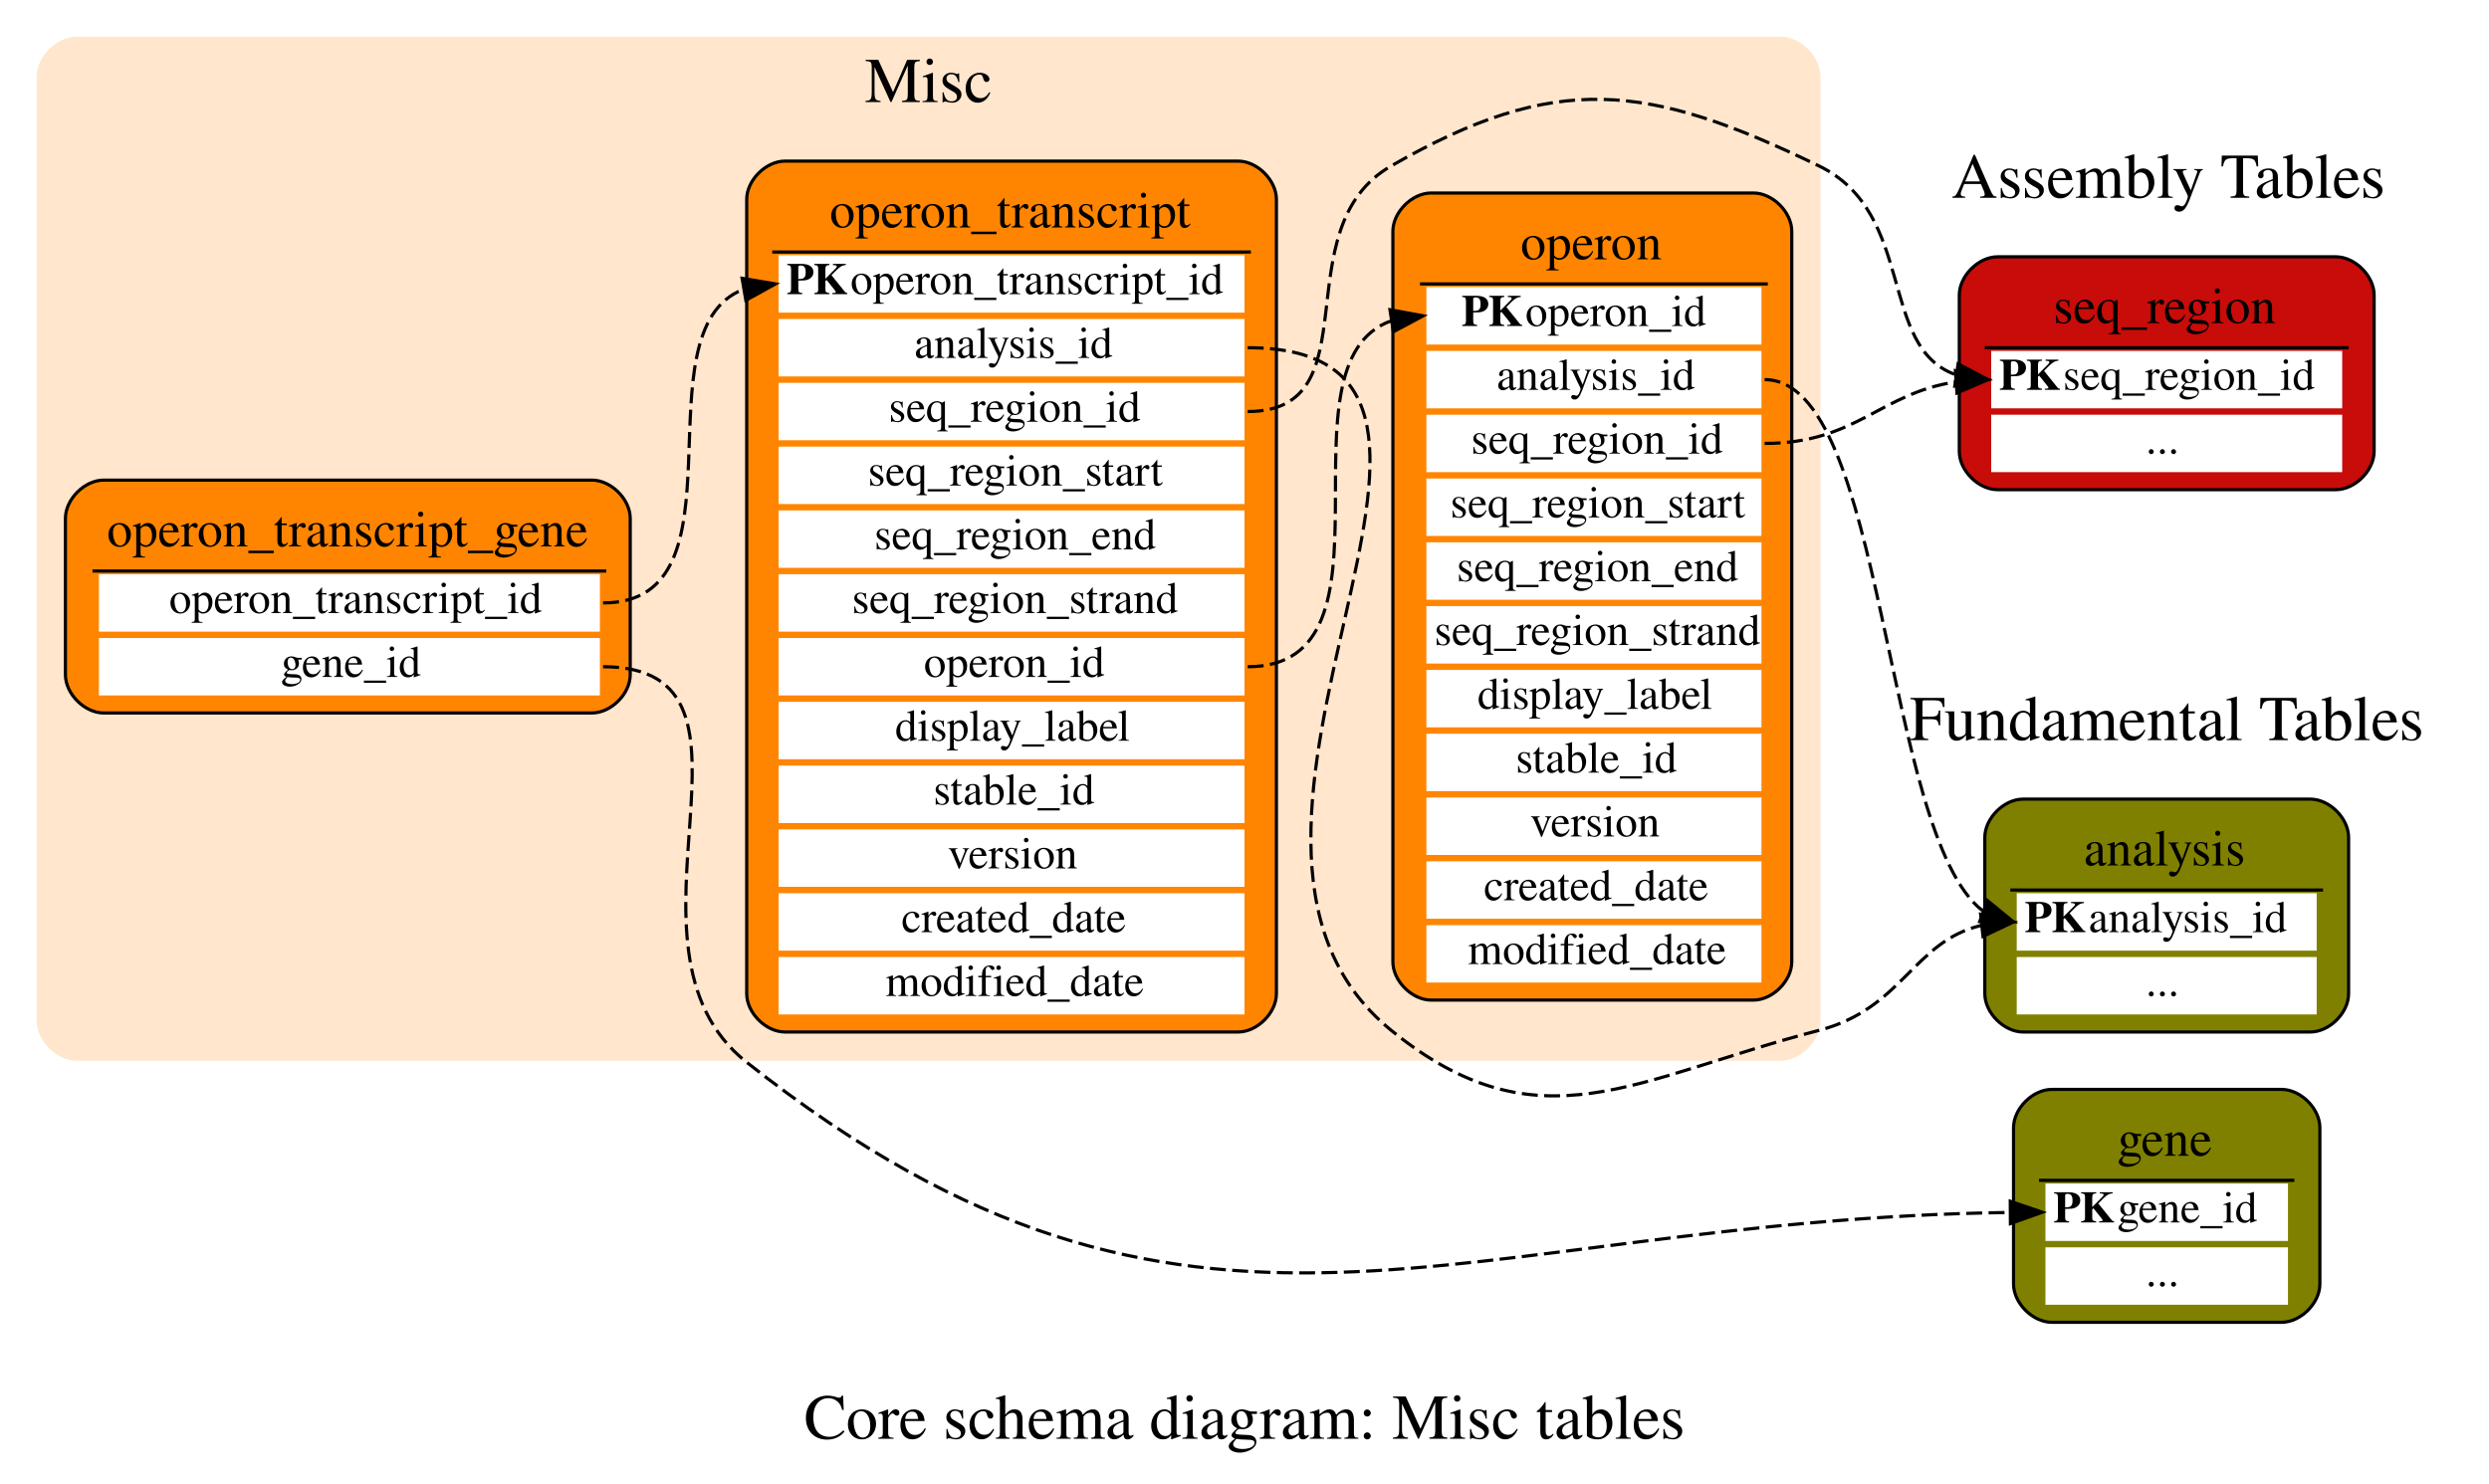
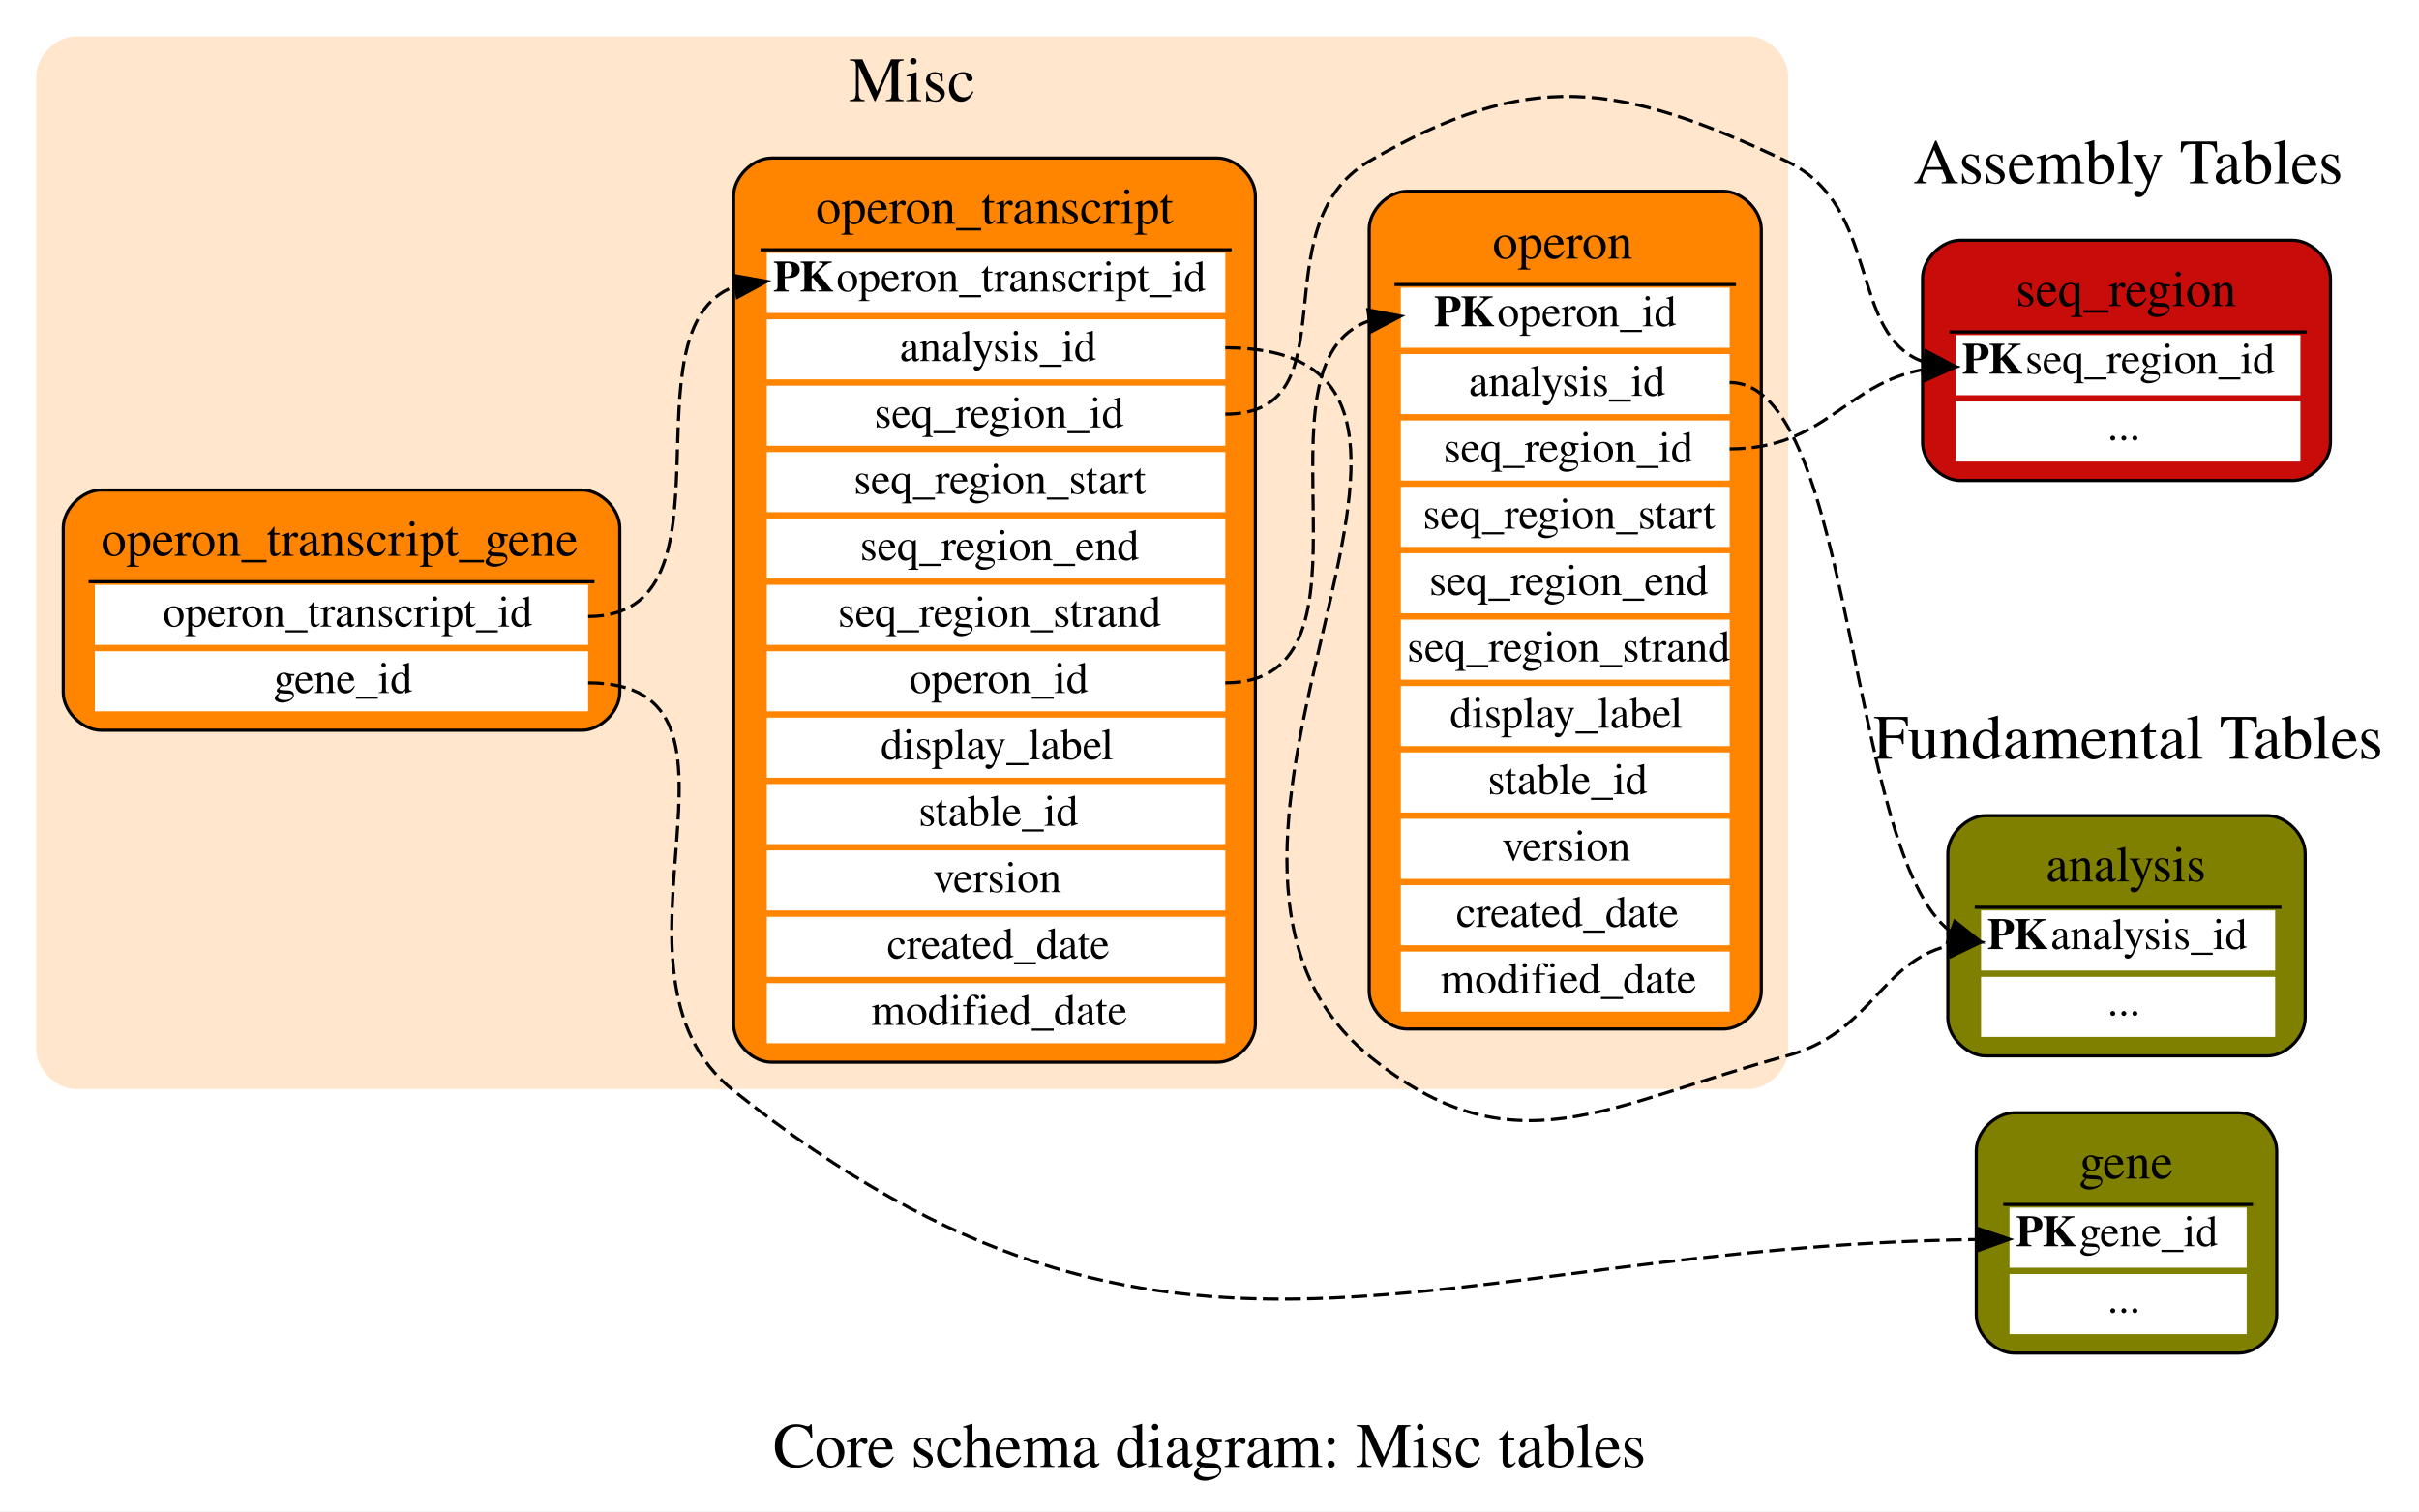
- <svg xmlns="http://www.w3.org/2000/svg" width="780pt" height="465pt" viewBox="0.00 0.00 780.00 465.00">
-   <g id="graph0" class="graph" transform="scale(1 1) rotate(0) translate(4 461)">
-     <polygon fill="white" stroke="white" points="-4,5 -4,-461 777,-461 777,5 -4,5" />
-     <text text-anchor="middle" x="386" y="-10" font-family="Times,serif" font-size="20.00">Core schema diagram: Misc tables</text>
+ <svg xmlns="http://www.w3.org/2000/svg" width="765pt" height="478pt" viewBox="0.00 0.00 765.00 478.00">
+   <g id="graph0" class="graph" transform="scale(1 1) rotate(0) translate(4 474)">
+     <polygon fill="#ffffff" stroke="transparent" points="-4,4 -4,-474 761,-474 761,4 -4,4" />
+     <text text-anchor="middle" x="378.5" y="-10" font-family="Times,serif" font-size="20.00" fill="#000000">Core schema diagram: Misc tables</text>
    <g id="clust1" class="cluster">
-       <polygon fill="white" stroke="white" points="599,-299 599,-419 752,-419 752,-299 599,-299" />
-       <text text-anchor="middle" x="675.5" y="-399" font-family="Times,serif" font-size="20.00">Assembly Tables</text>
+       <polygon fill="#ffffff" stroke="#ffffff" points="593,-314 593,-436 745,-436 745,-314 593,-314" />
+       <text text-anchor="middle" x="669" y="-416" font-family="Times,serif" font-size="20.00" fill="#000000">Assembly Tables</text>
    </g>
    <g id="clust3" class="cluster">
-       <path fill="#ffe6cc" stroke="#ffe6cc" d="M20,-129C20,-129 554,-129 554,-129 560,-129 566,-135 566,-141 566,-141 566,-437 566,-437 566,-443 560,-449 554,-449 554,-449 20,-449 20,-449 14,-449 8,-443 8,-437 8,-437 8,-141 8,-141 8,-135 14,-129 20,-129" />
-       <text text-anchor="middle" x="287" y="-429" font-family="Times,serif" font-size="20.00">Misc</text>
+       <path fill="#ffe6cc" stroke="#ffe6cc" d="M20,-130C20,-130 549,-130 549,-130 555,-130 561,-136 561,-142 561,-142 561,-450 561,-450 561,-456 555,-462 549,-462 549,-462 20,-462 20,-462 14,-462 8,-456 8,-450 8,-450 8,-142 8,-142 8,-136 14,-130 20,-130" />
+       <text text-anchor="middle" x="284.5" y="-442" font-family="Times,serif" font-size="20.00" fill="#000000">Misc</text>
    </g>
    <g id="clust2" class="cluster">
-       <polygon fill="white" stroke="white" points="586,-38 586,-249 764,-249 764,-38 586,-38" />
-       <text text-anchor="middle" x="675" y="-229" font-family="Times,serif" font-size="20.00">Fundamental Tables</text>
+       <polygon fill="#ffffff" stroke="#ffffff" points="581,-38 581,-254 757,-254 757,-38 581,-38" />
+       <text text-anchor="middle" x="669" y="-234" font-family="Times,serif" font-size="20.00" fill="#000000">Fundamental Tables</text>
    </g>
    <g id="node1" class="node">
-       <path fill="#ff8500" stroke="black" d="M545.5,-400.5C545.5,-400.5 444.5,-400.5 444.5,-400.5 438.5,-400.5 432.5,-394.5 432.5,-388.5 432.5,-388.5 432.5,-159.5 432.5,-159.5 432.5,-153.5 438.5,-147.5 444.5,-147.5 444.5,-147.5 545.5,-147.5 545.5,-147.5 551.5,-147.5 557.5,-153.5 557.5,-159.5 557.5,-159.5 557.5,-388.5 557.5,-388.5 557.5,-394.5 551.5,-400.5 545.5,-400.5" />
-       <text text-anchor="start" x="472.5" y="-379.7" font-family="Times,serif" font-size="16.00">operon</text>
-       <polygon fill="white" stroke="none" points="443,-353 443,-371 548,-371 548,-353 443,-353" />
-       <text text-anchor="start" x="454" y="-358.8" font-family="Times,serif" font-weight="bold" font-size="14.00">PK</text>
-       <text text-anchor="start" x="474" y="-358.8" font-family="Times,serif" font-size="14.00">  operon_id</text>
-       <polygon fill="white" stroke="none" points="443,-333 443,-351 548,-351 548,-333 443,-333" />
-       <text text-anchor="start" x="465" y="-338.8" font-family="Times,serif" font-size="14.00">analysis_id</text>
-       <polygon fill="white" stroke="none" points="443,-313 443,-331 548,-331 548,-313 443,-313" />
-       <text text-anchor="start" x="457" y="-318.8" font-family="Times,serif" font-size="14.00">seq_region_id</text>
-       <polygon fill="white" stroke="none" points="443,-293 443,-311 548,-311 548,-293 443,-293" />
-       <text text-anchor="start" x="450.5" y="-298.8" font-family="Times,serif" font-size="14.00">seq_region_start</text>
-       <polygon fill="white" stroke="none" points="443,-273 443,-291 548,-291 548,-273 443,-273" />
-       <text text-anchor="start" x="452.5" y="-278.8" font-family="Times,serif" font-size="14.00">seq_region_end</text>
-       <polygon fill="white" stroke="none" points="443,-253 443,-271 548,-271 548,-253 443,-253" />
-       <text text-anchor="start" x="445.5" y="-258.8" font-family="Times,serif" font-size="14.00">seq_region_strand</text>
-       <polygon fill="white" stroke="none" points="443,-233 443,-251 548,-251 548,-233 443,-233" />
-       <text text-anchor="start" x="459" y="-238.8" font-family="Times,serif" font-size="14.00">display_label</text>
-       <polygon fill="white" stroke="none" points="443,-213 443,-231 548,-231 548,-213 443,-213" />
-       <text text-anchor="start" x="471" y="-218.8" font-family="Times,serif" font-size="14.00">stable_id</text>
-       <polygon fill="white" stroke="none" points="443,-193 443,-211 548,-211 548,-193 443,-193" />
-       <text text-anchor="start" x="475.5" y="-198.8" font-family="Times,serif" font-size="14.00">version</text>
-       <polygon fill="white" stroke="none" points="443,-173 443,-191 548,-191 548,-173 443,-173" />
-       <text text-anchor="start" x="461" y="-178.8" font-family="Times,serif" font-size="14.00">created_date</text>
-       <polygon fill="white" stroke="none" points="443,-153 443,-171 548,-171 548,-153 443,-153" />
-       <text text-anchor="start" x="456" y="-158.8" font-family="Times,serif" font-size="14.00">modified_date</text>
-       <polygon fill="black" stroke="black" points="441,-372 441,-372 550,-372 550,-372 441,-372" />
+       <path fill="#ff8500" stroke="#000000" d="M541,-413.5C541,-413.5 441,-413.5 441,-413.5 435,-413.5 429,-407.5 429,-401.5 429,-401.5 429,-160.5 429,-160.5 429,-154.5 435,-148.5 441,-148.5 441,-148.5 541,-148.5 541,-148.5 547,-148.5 553,-154.5 553,-160.5 553,-160.5 553,-401.5 553,-401.5 553,-407.5 547,-413.5 541,-413.5" />
+       <text text-anchor="start" x="468" y="-392.2" font-family="Times,serif" font-size="16.00" fill="#000000">operon</text>
+       <polygon fill="#ffffff" stroke="transparent" points="439,-364 439,-383 543,-383 543,-364 439,-364" />
+       <text text-anchor="start" x="449.5" y="-370.8" font-family="Times,serif" font-weight="bold" font-size="14.00" fill="#000000">PK</text>
+       <text text-anchor="start" x="469.5" y="-370.8" font-family="Times,serif" font-size="14.00" fill="#000000">  operon_id</text>
+       <polygon fill="#ffffff" stroke="transparent" points="439,-343 439,-362 543,-362 543,-343 439,-343" />
+       <text text-anchor="start" x="460.5" y="-348.8" font-family="Times,serif" font-size="14.00" fill="#000000">analysis_id</text>
+       <polygon fill="#ffffff" stroke="transparent" points="439,-322 439,-341 543,-341 543,-322 439,-322" />
+       <text text-anchor="start" x="452.5" y="-327.8" font-family="Times,serif" font-size="14.00" fill="#000000">seq_region_id</text>
+       <polygon fill="#ffffff" stroke="transparent" points="439,-301 439,-320 543,-320 543,-301 439,-301" />
+       <text text-anchor="start" x="446" y="-306.8" font-family="Times,serif" font-size="14.00" fill="#000000">seq_region_start</text>
+       <polygon fill="#ffffff" stroke="transparent" points="439,-280 439,-299 543,-299 543,-280 439,-280" />
+       <text text-anchor="start" x="448" y="-285.8" font-family="Times,serif" font-size="14.00" fill="#000000">seq_region_end</text>
+       <polygon fill="#ffffff" stroke="transparent" points="439,-259 439,-278 543,-278 543,-259 439,-259" />
+       <text text-anchor="start" x="441" y="-264.8" font-family="Times,serif" font-size="14.00" fill="#000000">seq_region_strand</text>
+       <polygon fill="#ffffff" stroke="transparent" points="439,-238 439,-257 543,-257 543,-238 439,-238" />
+       <text text-anchor="start" x="454.5" y="-243.8" font-family="Times,serif" font-size="14.00" fill="#000000">display_label</text>
+       <polygon fill="#ffffff" stroke="transparent" points="439,-217 439,-236 543,-236 543,-217 439,-217" />
+       <text text-anchor="start" x="466.5" y="-222.8" font-family="Times,serif" font-size="14.00" fill="#000000">stable_id</text>
+       <polygon fill="#ffffff" stroke="transparent" points="439,-196 439,-215 543,-215 543,-196 439,-196" />
+       <text text-anchor="start" x="471" y="-201.8" font-family="Times,serif" font-size="14.00" fill="#000000">version</text>
+       <polygon fill="#ffffff" stroke="transparent" points="439,-175 439,-194 543,-194 543,-175 439,-175" />
+       <text text-anchor="start" x="456.5" y="-180.8" font-family="Times,serif" font-size="14.00" fill="#000000">created_date</text>
+       <polygon fill="#ffffff" stroke="transparent" points="439,-154 439,-173 543,-173 543,-154 439,-154" />
+       <text text-anchor="start" x="451.5" y="-159.8" font-family="Times,serif" font-size="14.00" fill="#000000">modified_date</text>
+       <polygon fill="#000000" stroke="#000000" points="437,-384 437,-384 545,-384 545,-384 437,-384" />
    </g>
    <g id="node4" class="node">
-       <path fill="#808000" stroke="black" d="M720,-210.5C720,-210.5 630,-210.5 630,-210.5 624,-210.5 618,-204.5 618,-198.5 618,-198.5 618,-149.5 618,-149.5 618,-143.5 624,-137.5 630,-137.5 630,-137.5 720,-137.5 720,-137.5 726,-137.5 732,-143.5 732,-149.5 732,-149.5 732,-198.5 732,-198.5 732,-204.5 726,-210.5 720,-210.5" />
-       <text text-anchor="start" x="649" y="-189.7" font-family="Times,serif" font-size="16.00">analysis</text>
-       <polygon fill="white" stroke="none" points="628,-163 628,-181 722,-181 722,-163 628,-163" />
-       <text text-anchor="start" x="630.5" y="-168.8" font-family="Times,serif" font-weight="bold" font-size="14.00">PK</text>
-       <text text-anchor="start" x="650.5" y="-168.8" font-family="Times,serif" font-size="14.00">  analysis_id</text>
-       <polygon fill="white" stroke="none" points="628,-143 628,-161 722,-161 722,-143 628,-143" />
-       <text text-anchor="start" x="669" y="-148.8" font-family="Times,serif" font-style="italic" font-size="14.00">...</text>
-       <polygon fill="black" stroke="black" points="626,-182 626,-182 724,-182 724,-182 626,-182" />
+       <path fill="#808000" stroke="#000000" d="M713,-216C713,-216 624,-216 624,-216 618,-216 612,-210 612,-204 612,-204 612,-152 612,-152 612,-146 618,-140 624,-140 624,-140 713,-140 713,-140 719,-140 725,-146 725,-152 725,-152 725,-204 725,-204 725,-210 719,-216 713,-216" />
+       <text text-anchor="start" x="643" y="-195.2" font-family="Times,serif" font-size="16.00" fill="#000000">analysis</text>
+       <polygon fill="#ffffff" stroke="transparent" points="622.5,-167 622.5,-186 715.5,-186 715.5,-167 622.5,-167" />
+       <text text-anchor="start" x="624.5" y="-173.8" font-family="Times,serif" font-weight="bold" font-size="14.00" fill="#000000">PK</text>
+       <text text-anchor="start" x="644.5" y="-173.8" font-family="Times,serif" font-size="14.00" fill="#000000">  analysis_id</text>
+       <polygon fill="#ffffff" stroke="transparent" points="622.5,-146 622.5,-165 715.5,-165 715.5,-146 622.5,-146" />
+       <text text-anchor="start" x="663" y="-152.8" font-family="Times,serif" font-style="italic" font-size="14.00" fill="#000000">...</text>
+       <polygon fill="#000000" stroke="#000000" points="620.5,-187 620.5,-187 717.5,-187 717.5,-187 620.5,-187" />
    </g>
    <g id="edge1" class="edge">
-       <path fill="none" stroke="black" stroke-dasharray="5,2" d="M549,-342C586.993,-342 585.972,-199.963 617.259,-175.551" />
-       <polygon fill="black" stroke="black" points="618.803,-178.713 627,-172 616.406,-172.137 618.803,-178.713" />
+       <path fill="none" stroke="#000000" stroke-dasharray="5,2" d="M543,-353C582.582,-353 580.151,-203.848 612.84,-179.378" />
+       <polygon fill="#000000" stroke="#000000" points="614.216,-182.605 622.5,-176 611.905,-175.997 614.216,-182.605" />
    </g>
    <g id="node6" class="node">
-       <path fill="#c70c09" stroke="black" d="M728,-380.5C728,-380.5 622,-380.5 622,-380.5 616,-380.5 610,-374.5 610,-368.5 610,-368.5 610,-319.5 610,-319.5 610,-313.5 616,-307.5 622,-307.5 622,-307.5 728,-307.5 728,-307.5 734,-307.5 740,-313.5 740,-319.5 740,-319.5 740,-368.5 740,-368.5 740,-374.5 734,-380.5 728,-380.5" />
-       <text text-anchor="start" x="639.5" y="-359.7" font-family="Times,serif" font-size="16.00">seq_region</text>
-       <polygon fill="white" stroke="none" points="620,-333 620,-351 730,-351 730,-333 620,-333" />
-       <text text-anchor="start" x="622.5" y="-338.8" font-family="Times,serif" font-weight="bold" font-size="14.00">PK</text>
-       <text text-anchor="start" x="642.5" y="-338.8" font-family="Times,serif" font-size="14.00">  seq_region_id</text>
-       <polygon fill="white" stroke="none" points="620,-313 620,-331 730,-331 730,-313 620,-313" />
-       <text text-anchor="start" x="669" y="-318.8" font-family="Times,serif" font-style="italic" font-size="14.00">...</text>
-       <polygon fill="black" stroke="black" points="618,-352 618,-352 732,-352 732,-352 618,-352" />
+       <path fill="#c70c09" stroke="#000000" d="M721,-398C721,-398 616,-398 616,-398 610,-398 604,-392 604,-386 604,-386 604,-334 604,-334 604,-328 610,-322 616,-322 616,-322 721,-322 721,-322 727,-322 733,-328 733,-334 733,-334 733,-386 733,-386 733,-392 727,-398 721,-398" />
+       <text text-anchor="start" x="633.5" y="-377.2" font-family="Times,serif" font-size="16.00" fill="#000000">seq_region</text>
+       <polygon fill="#ffffff" stroke="transparent" points="614.5,-349 614.5,-368 723.5,-368 723.5,-349 614.5,-349" />
+       <text text-anchor="start" x="616.5" y="-355.8" font-family="Times,serif" font-weight="bold" font-size="14.00" fill="#000000">PK</text>
+       <text text-anchor="start" x="636.5" y="-355.8" font-family="Times,serif" font-size="14.00" fill="#000000">  seq_region_id</text>
+       <polygon fill="#ffffff" stroke="transparent" points="614.5,-328 614.5,-347 723.5,-347 723.5,-328 614.5,-328" />
+       <text text-anchor="start" x="663" y="-334.8" font-family="Times,serif" font-style="italic" font-size="14.00" fill="#000000">...</text>
+       <polygon fill="#000000" stroke="#000000" points="612.5,-369 612.5,-369 725.5,-369 725.5,-369 612.5,-369" />
    </g>
    <g id="edge2" class="edge">
-       <path fill="none" stroke="black" stroke-dasharray="5,2" d="M549,-322C577.691,-322 585.099,-337.725 608.967,-341.288" />
-       <polygon fill="black" stroke="black" points="608.777,-344.783 619,-342 609.273,-337.801 608.777,-344.783" />
+       <path fill="none" stroke="#000000" stroke-dasharray="5,2" d="M543,-332C573.115,-332 579.481,-352.623 604.401,-357.135" />
+       <polygon fill="#000000" stroke="#000000" points="604.238,-360.634 614.5,-358 604.835,-353.659 604.238,-360.634" />
    </g>
    <g id="node2" class="node">
-       <path fill="#ff8500" stroke="black" d="M384,-410.5C384,-410.5 242,-410.5 242,-410.5 236,-410.5 230,-404.5 230,-398.5 230,-398.5 230,-149.5 230,-149.5 230,-143.5 236,-137.5 242,-137.5 242,-137.5 384,-137.5 384,-137.5 390,-137.5 396,-143.5 396,-149.5 396,-149.5 396,-398.5 396,-398.5 396,-404.5 390,-410.5 384,-410.5" />
-       <text text-anchor="start" x="256" y="-389.7" font-family="Times,serif" font-size="16.00">operon_transcript</text>
-       <polygon fill="white" stroke="none" points="240,-363 240,-381 386,-381 386,-363 240,-363" />
-       <text text-anchor="start" x="242.5" y="-368.8" font-family="Times,serif" font-weight="bold" font-size="14.00">PK</text>
-       <text text-anchor="start" x="262.5" y="-368.8" font-family="Times,serif" font-size="14.00">  operon_transcript_id</text>
-       <polygon fill="white" stroke="none" points="240,-343 240,-361 386,-361 386,-343 240,-343" />
-       <text text-anchor="start" x="282.5" y="-348.8" font-family="Times,serif" font-size="14.00">analysis_id</text>
-       <polygon fill="white" stroke="none" points="240,-323 240,-341 386,-341 386,-323 240,-323" />
-       <text text-anchor="start" x="274.5" y="-328.8" font-family="Times,serif" font-size="14.00">seq_region_id</text>
-       <polygon fill="white" stroke="none" points="240,-303 240,-321 386,-321 386,-303 240,-303" />
-       <text text-anchor="start" x="268" y="-308.8" font-family="Times,serif" font-size="14.00">seq_region_start</text>
-       <polygon fill="white" stroke="none" points="240,-283 240,-301 386,-301 386,-283 240,-283" />
-       <text text-anchor="start" x="270" y="-288.8" font-family="Times,serif" font-size="14.00">seq_region_end</text>
-       <polygon fill="white" stroke="none" points="240,-263 240,-281 386,-281 386,-263 240,-263" />
-       <text text-anchor="start" x="263" y="-268.8" font-family="Times,serif" font-size="14.00">seq_region_strand</text>
-       <polygon fill="white" stroke="none" points="240,-243 240,-261 386,-261 386,-243 240,-243" />
-       <text text-anchor="start" x="285.5" y="-248.8" font-family="Times,serif" font-size="14.00">operon_id</text>
-       <polygon fill="white" stroke="none" points="240,-223 240,-241 386,-241 386,-223 240,-223" />
-       <text text-anchor="start" x="276.5" y="-228.8" font-family="Times,serif" font-size="14.00">display_label</text>
-       <polygon fill="white" stroke="none" points="240,-203 240,-221 386,-221 386,-203 240,-203" />
-       <text text-anchor="start" x="288.5" y="-208.8" font-family="Times,serif" font-size="14.00">stable_id</text>
-       <polygon fill="white" stroke="none" points="240,-183 240,-201 386,-201 386,-183 240,-183" />
-       <text text-anchor="start" x="293" y="-188.8" font-family="Times,serif" font-size="14.00">version</text>
-       <polygon fill="white" stroke="none" points="240,-163 240,-181 386,-181 386,-163 240,-163" />
-       <text text-anchor="start" x="278.5" y="-168.8" font-family="Times,serif" font-size="14.00">created_date</text>
-       <polygon fill="white" stroke="none" points="240,-143 240,-161 386,-161 386,-143 240,-143" />
-       <text text-anchor="start" x="273.5" y="-148.8" font-family="Times,serif" font-size="14.00">modified_date</text>
-       <polygon fill="black" stroke="black" points="238,-382 238,-382 388,-382 388,-382 238,-382" />
+       <path fill="#ff8500" stroke="#000000" d="M381,-424C381,-424 240,-424 240,-424 234,-424 228,-418 228,-412 228,-412 228,-150 228,-150 228,-144 234,-138 240,-138 240,-138 381,-138 381,-138 387,-138 393,-144 393,-150 393,-150 393,-412 393,-412 393,-418 387,-424 381,-424" />
+       <text text-anchor="start" x="254" y="-403.2" font-family="Times,serif" font-size="16.00" fill="#000000">operon_transcript</text>
+       <polygon fill="#ffffff" stroke="transparent" points="238.5,-375 238.5,-394 383.5,-394 383.5,-375 238.5,-375" />
+       <text text-anchor="start" x="240.5" y="-381.8" font-family="Times,serif" font-weight="bold" font-size="14.00" fill="#000000">PK</text>
+       <text text-anchor="start" x="260.5" y="-381.8" font-family="Times,serif" font-size="14.00" fill="#000000">  operon_transcript_id</text>
+       <polygon fill="#ffffff" stroke="transparent" points="238.5,-354 238.5,-373 383.5,-373 383.5,-354 238.5,-354" />
+       <text text-anchor="start" x="280.5" y="-359.8" font-family="Times,serif" font-size="14.00" fill="#000000">analysis_id</text>
+       <polygon fill="#ffffff" stroke="transparent" points="238.5,-333 238.5,-352 383.5,-352 383.5,-333 238.5,-333" />
+       <text text-anchor="start" x="272.5" y="-338.8" font-family="Times,serif" font-size="14.00" fill="#000000">seq_region_id</text>
+       <polygon fill="#ffffff" stroke="transparent" points="238.5,-312 238.5,-331 383.5,-331 383.5,-312 238.5,-312" />
+       <text text-anchor="start" x="266" y="-317.8" font-family="Times,serif" font-size="14.00" fill="#000000">seq_region_start</text>
+       <polygon fill="#ffffff" stroke="transparent" points="238.5,-291 238.5,-310 383.5,-310 383.5,-291 238.5,-291" />
+       <text text-anchor="start" x="268" y="-296.8" font-family="Times,serif" font-size="14.00" fill="#000000">seq_region_end</text>
+       <polygon fill="#ffffff" stroke="transparent" points="238.5,-270 238.5,-289 383.5,-289 383.5,-270 238.5,-270" />
+       <text text-anchor="start" x="261" y="-275.8" font-family="Times,serif" font-size="14.00" fill="#000000">seq_region_strand</text>
+       <polygon fill="#ffffff" stroke="transparent" points="238.5,-249 238.5,-268 383.5,-268 383.5,-249 238.5,-249" />
+       <text text-anchor="start" x="283.5" y="-254.8" font-family="Times,serif" font-size="14.00" fill="#000000">operon_id</text>
+       <polygon fill="#ffffff" stroke="transparent" points="238.5,-228 238.5,-247 383.5,-247 383.5,-228 238.5,-228" />
+       <text text-anchor="start" x="274.5" y="-233.8" font-family="Times,serif" font-size="14.00" fill="#000000">display_label</text>
+       <polygon fill="#ffffff" stroke="transparent" points="238.5,-207 238.5,-226 383.5,-226 383.5,-207 238.5,-207" />
+       <text text-anchor="start" x="286.5" y="-212.8" font-family="Times,serif" font-size="14.00" fill="#000000">stable_id</text>
+       <polygon fill="#ffffff" stroke="transparent" points="238.5,-186 238.5,-205 383.5,-205 383.5,-186 238.5,-186" />
+       <text text-anchor="start" x="291" y="-191.8" font-family="Times,serif" font-size="14.00" fill="#000000">version</text>
+       <polygon fill="#ffffff" stroke="transparent" points="238.5,-165 238.5,-184 383.5,-184 383.5,-165 238.5,-165" />
+       <text text-anchor="start" x="276.5" y="-170.8" font-family="Times,serif" font-size="14.00" fill="#000000">created_date</text>
+       <polygon fill="#ffffff" stroke="transparent" points="238.5,-144 238.5,-163 383.5,-163 383.5,-144 238.5,-144" />
+       <text text-anchor="start" x="271.5" y="-149.8" font-family="Times,serif" font-size="14.00" fill="#000000">modified_date</text>
+       <polygon fill="#000000" stroke="#000000" points="236.5,-395 236.5,-395 385.5,-395 385.5,-395 236.5,-395" />
+     </g>
+     <g id="edge4" class="edge">
+       <path fill="none" stroke="#000000" stroke-dasharray="5,2" d="M383.5,-258C436.857,-258 389.146,-359.105 429.08,-372.533" />
+       <polygon fill="#000000" stroke="#000000" points="428.596,-376 439,-374 429.62,-369.075 428.596,-376" />
    </g>
    <g id="edge3" class="edge">
-       <path fill="none" stroke="black" stroke-dasharray="5,2" d="M387,-352C484.191,-352 356.535,-199.247 432,-138 478.243,-100.47 508.359,-123.021 566,-138 592.403,-144.861 595.539,-165.926 616.985,-170.927" />
-       <polygon fill="black" stroke="black" points="616.684,-174.415 627,-172 617.43,-167.454 616.684,-174.415" />
-     </g>
-     <g id="edge4" class="edge">
-       <path fill="none" stroke="black" stroke-dasharray="5,2" d="M387,-252C437.816,-252 394.44,-347.075 432.011,-360.445" />
-       <polygon fill="black" stroke="black" points="431.581,-363.92 442,-362 432.657,-357.003 431.581,-363.92" />
+       <path fill="none" stroke="#000000" stroke-dasharray="5,2" d="M383.5,-364C485.089,-364 350.341,-204.288 429,-140 474.425,-102.874 504.378,-124.646 561,-140 587.866,-147.285 590.548,-169.573 612.307,-174.865" />
+       <polygon fill="#000000" stroke="#000000" points="612.174,-178.371 622.5,-176 612.949,-171.414 612.174,-178.371" />
    </g>
    <g id="edge5" class="edge">
-       <path fill="none" stroke="black" stroke-dasharray="5,2" d="M387,-332C426.638,-332 397.62,-389.272 432,-409 483.655,-438.641 512.393,-434.946 566,-409 596.705,-394.139 584.37,-351.9 609.083,-343.473" />
-       <polygon fill="black" stroke="black" points="609.623,-346.931 619,-342 608.594,-340.007 609.623,-346.931" />
+       <path fill="none" stroke="#000000" stroke-dasharray="5,2" d="M383.5,-343C424.404,-343 393.642,-402.433 429,-423 479.712,-452.498 507.948,-448.045 561,-423 591.266,-408.712 580.255,-367.974 604.377,-359.54" />
+       <polygon fill="#000000" stroke="#000000" points="605.14,-362.964 614.5,-358 604.087,-356.044 605.14,-362.964" />
    </g>
    <g id="node3" class="node">
-       <path fill="#ff8500" stroke="black" d="M181.5,-310.5C181.5,-310.5 28.5,-310.5 28.5,-310.5 22.5,-310.5 16.5,-304.5 16.5,-298.5 16.5,-298.5 16.5,-249.5 16.5,-249.5 16.5,-243.5 22.5,-237.5 28.5,-237.5 28.5,-237.5 181.5,-237.5 181.5,-237.5 187.5,-237.5 193.5,-243.5 193.5,-249.5 193.5,-249.5 193.5,-298.5 193.5,-298.5 193.5,-304.5 187.5,-310.5 181.5,-310.5" />
-       <text text-anchor="start" x="29.5" y="-289.7" font-family="Times,serif" font-size="16.00">operon_transcript_gene</text>
-       <polygon fill="white" stroke="none" points="27,-263 27,-281 184,-281 184,-263 27,-263" />
-       <text text-anchor="start" x="49" y="-268.8" font-family="Times,serif" font-size="14.00">operon_transcript_id</text>
-       <polygon fill="white" stroke="none" points="27,-243 27,-261 184,-261 184,-243 27,-243" />
-       <text text-anchor="start" x="84" y="-248.8" font-family="Times,serif" font-size="14.00">gene_id</text>
-       <polygon fill="black" stroke="black" points="25,-282 25,-282 186,-282 186,-282 25,-282" />
+       <path fill="#ff8500" stroke="#000000" d="M180,-319C180,-319 28,-319 28,-319 22,-319 16,-313 16,-307 16,-307 16,-255 16,-255 16,-249 22,-243 28,-243 28,-243 180,-243 180,-243 186,-243 192,-249 192,-255 192,-255 192,-307 192,-307 192,-313 186,-319 180,-319" />
+       <text text-anchor="start" x="28" y="-298.2" font-family="Times,serif" font-size="16.00" fill="#000000">operon_transcript_gene</text>
+       <polygon fill="#ffffff" stroke="transparent" points="26,-270 26,-289 182,-289 182,-270 26,-270" />
+       <text text-anchor="start" x="47.5" y="-275.8" font-family="Times,serif" font-size="14.00" fill="#000000">operon_transcript_id</text>
+       <polygon fill="#ffffff" stroke="transparent" points="26,-249 26,-268 182,-268 182,-249 26,-249" />
+       <text text-anchor="start" x="82.5" y="-254.8" font-family="Times,serif" font-size="14.00" fill="#000000">gene_id</text>
+       <polygon fill="#000000" stroke="#000000" points="24,-290 24,-290 184,-290 184,-290 24,-290" />
+     </g>
+     <g id="edge7" class="edge">
+       <path fill="none" stroke="#000000" stroke-dasharray="5,2" d="M182,-279C231.423,-279 192.006,-369.849 228.242,-383.335" />
+       <polygon fill="#000000" stroke="#000000" points="228.068,-386.853 238.5,-385 229.19,-379.943 228.068,-386.853" />
    </g>
    <g id="node5" class="node">
-       <path fill="#808000" stroke="black" d="M711,-119.5C711,-119.5 639,-119.5 639,-119.5 633,-119.5 627,-113.5 627,-107.5 627,-107.5 627,-58.5 627,-58.5 627,-52.5 633,-46.5 639,-46.5 639,-46.5 711,-46.5 711,-46.5 717,-46.5 723,-52.5 723,-58.5 723,-58.5 723,-107.5 723,-107.5 723,-113.5 717,-119.5 711,-119.5" />
-       <text text-anchor="start" x="659.5" y="-98.7" font-family="Times,serif" font-size="16.00">gene</text>
-       <polygon fill="white" stroke="none" points="637,-72 637,-90 713,-90 713,-72 637,-72" />
-       <text text-anchor="start" x="639.5" y="-77.8" font-family="Times,serif" font-weight="bold" font-size="14.00">PK</text>
-       <text text-anchor="start" x="659.5" y="-77.8" font-family="Times,serif" font-size="14.00">  gene_id</text>
-       <polygon fill="white" stroke="none" points="637,-52 637,-70 713,-70 713,-52 637,-52" />
-       <text text-anchor="start" x="669" y="-57.8" font-family="Times,serif" font-style="italic" font-size="14.00">...</text>
-       <polygon fill="black" stroke="black" points="635,-91 635,-91 715,-91 715,-91 635,-91" />
+       <path fill="#808000" stroke="#000000" d="M704,-122C704,-122 633,-122 633,-122 627,-122 621,-116 621,-110 621,-110 621,-58 621,-58 621,-52 627,-46 633,-46 633,-46 704,-46 704,-46 710,-46 716,-52 716,-58 716,-58 716,-110 716,-110 716,-116 710,-122 704,-122" />
+       <text text-anchor="start" x="653.5" y="-101.2" font-family="Times,serif" font-size="16.00" fill="#000000">gene</text>
+       <polygon fill="#ffffff" stroke="transparent" points="631.5,-73 631.5,-92 706.5,-92 706.5,-73 631.5,-73" />
+       <text text-anchor="start" x="633.5" y="-79.8" font-family="Times,serif" font-weight="bold" font-size="14.00" fill="#000000">PK</text>
+       <text text-anchor="start" x="653.5" y="-79.8" font-family="Times,serif" font-size="14.00" fill="#000000">  gene_id</text>
+       <polygon fill="#ffffff" stroke="transparent" points="631.5,-52 631.5,-71 706.5,-71 706.5,-52 631.5,-52" />
+       <text text-anchor="start" x="663" y="-58.8" font-family="Times,serif" font-style="italic" font-size="14.00" fill="#000000">...</text>
+       <polygon fill="#000000" stroke="#000000" points="629.5,-93 629.5,-93 708.5,-93 708.5,-93 629.5,-93" />
    </g>
    <g id="edge6" class="edge">
-       <path fill="none" stroke="black" stroke-dasharray="5,2" d="M185,-252C243.628,-252 184.008,-164.359 230,-128 369.854,-17.436 451.292,-78.625 625.991,-80.934" />
-       <polygon fill="black" stroke="black" points="625.977,-84.434 636,-81 626.023,-77.434 625.977,-84.434" />
-     </g>
-     <g id="edge7" class="edge">
-       <path fill="none" stroke="black" stroke-dasharray="5,2" d="M185,-272C231.564,-272 195.241,-356.985 228.854,-370.264" />
-       <polygon fill="black" stroke="black" points="228.553,-373.764 239,-372 229.733,-366.864 228.553,-373.764" />
+       <path fill="none" stroke="#000000" stroke-dasharray="5,2" d="M182,-258C242.869,-258 180.369,-166.9 228,-129 366.588,-18.726 447.822,-79.573 621.292,-81.93" />
+       <polygon fill="#000000" stroke="#000000" points="621.476,-85.432 631.5,-82 621.524,-78.432 621.476,-85.432" />
    </g>
  </g>
</svg>
